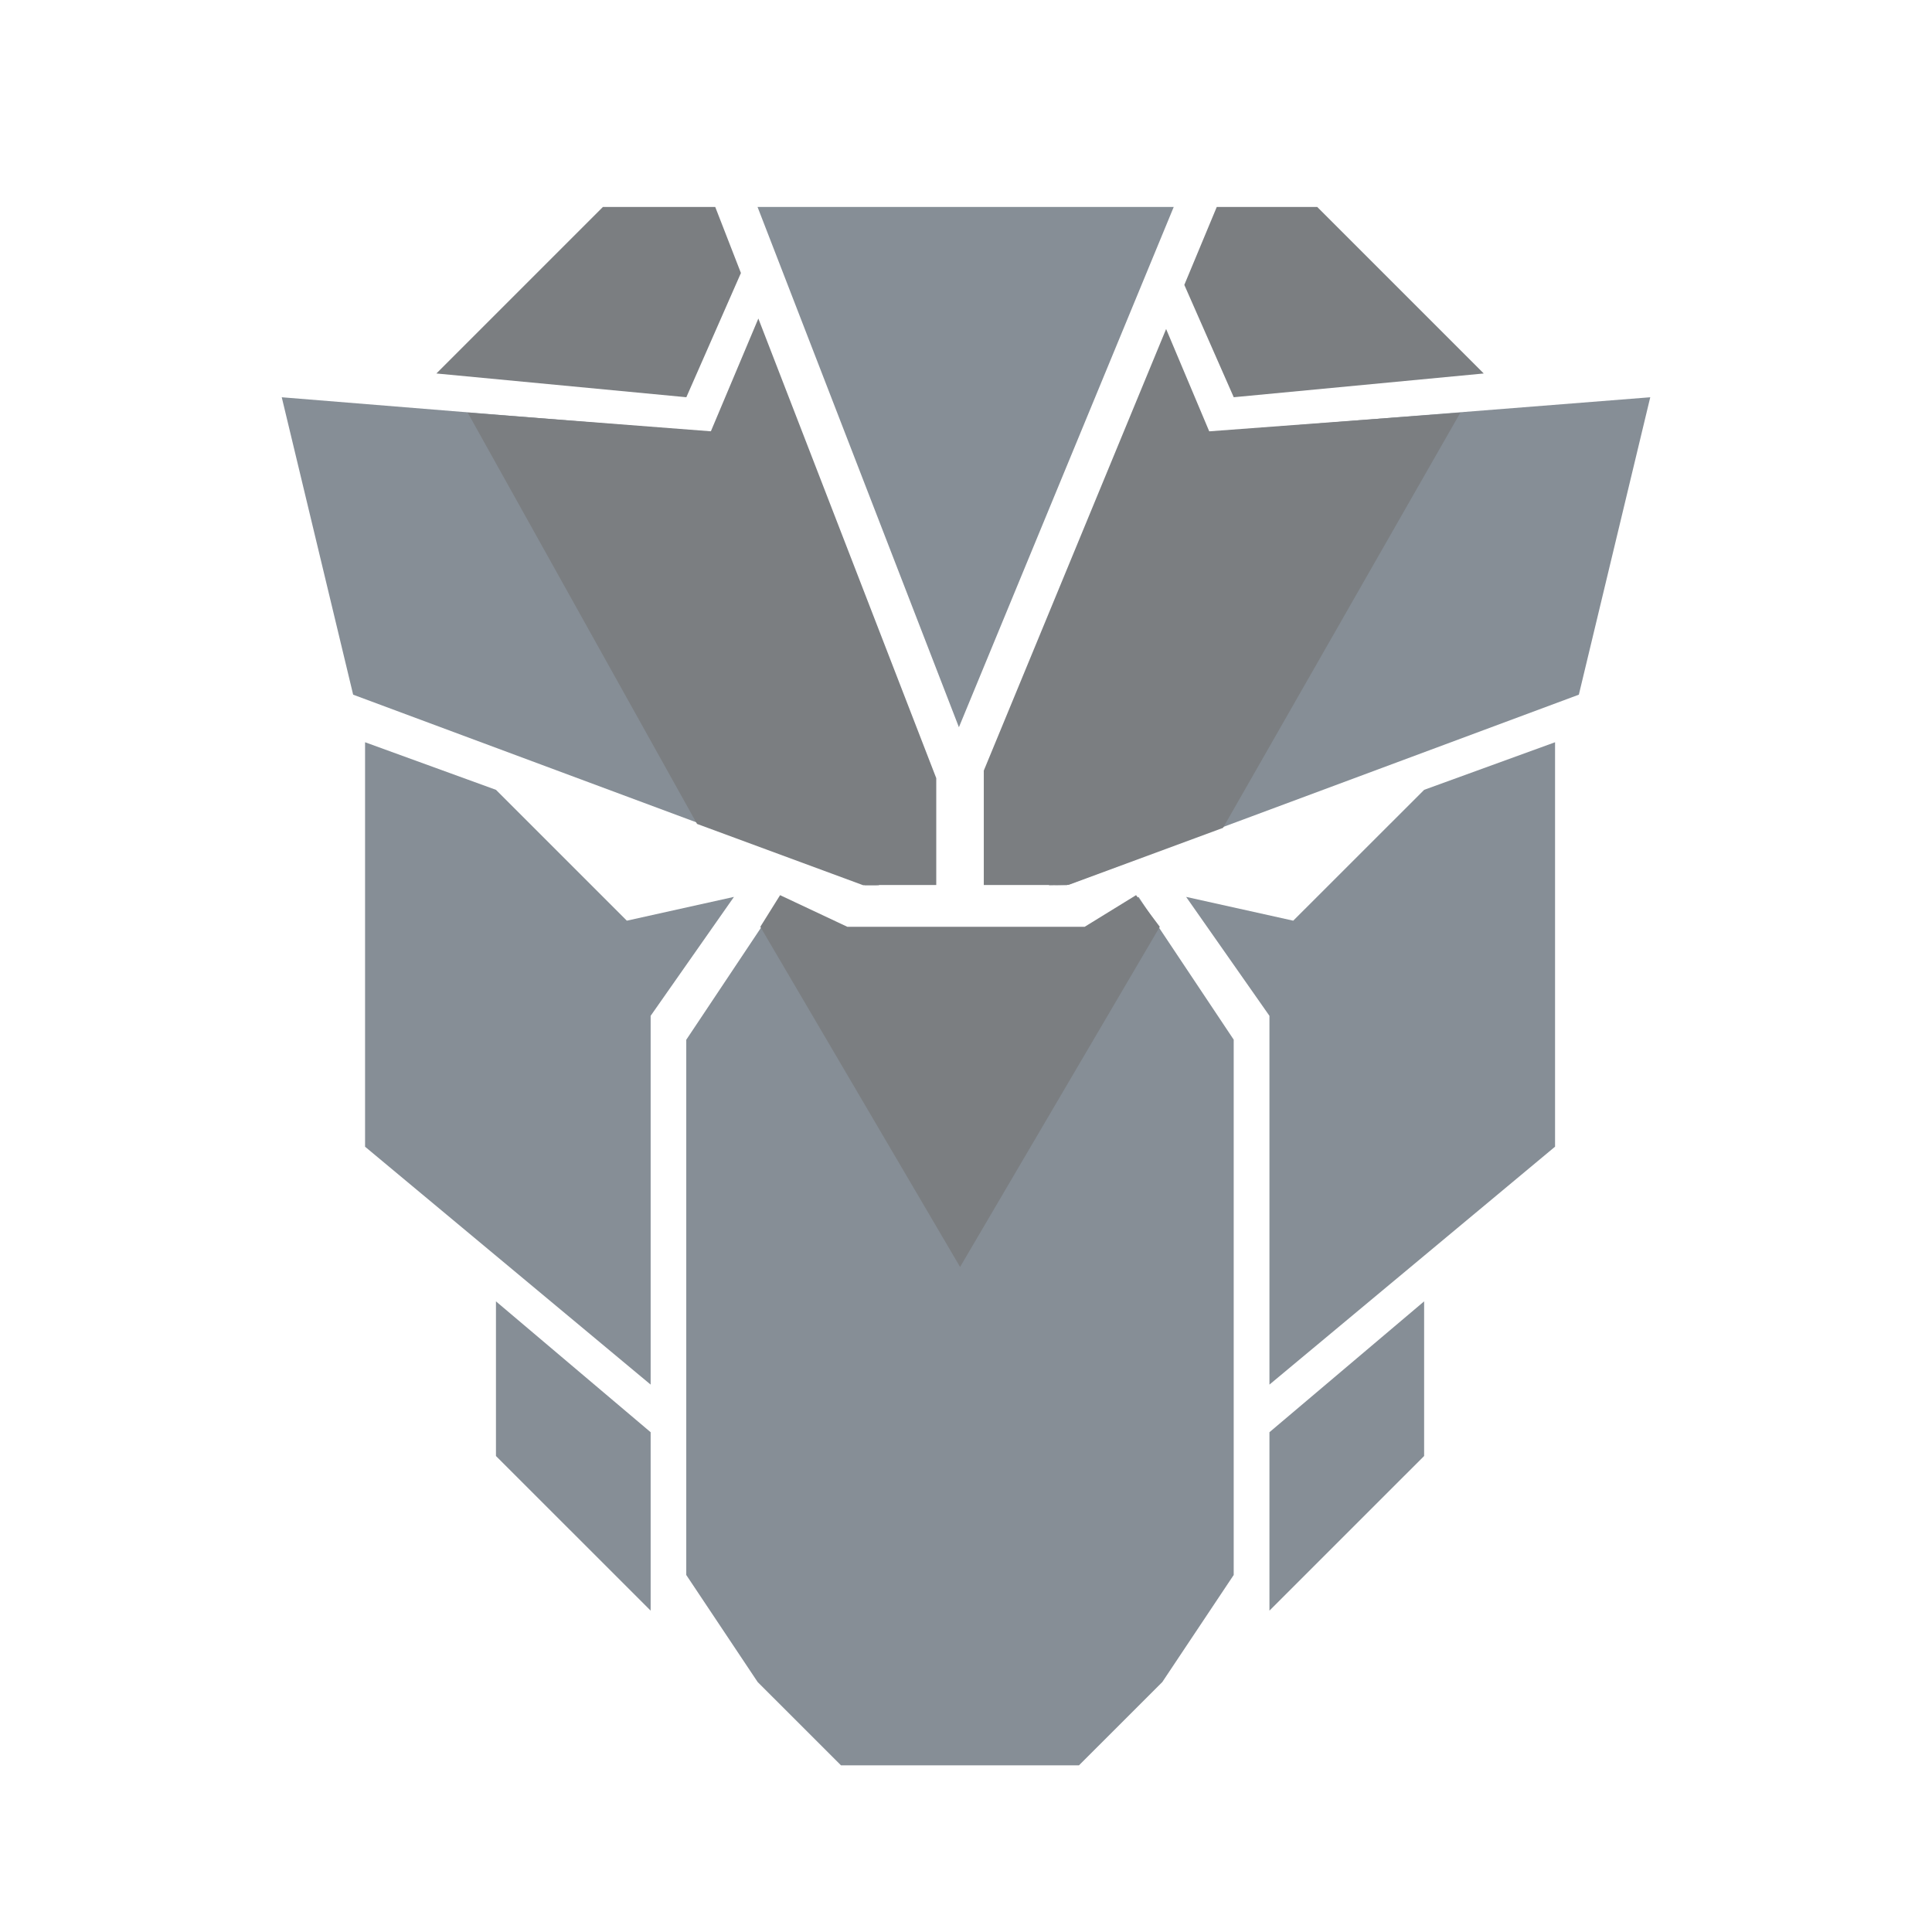
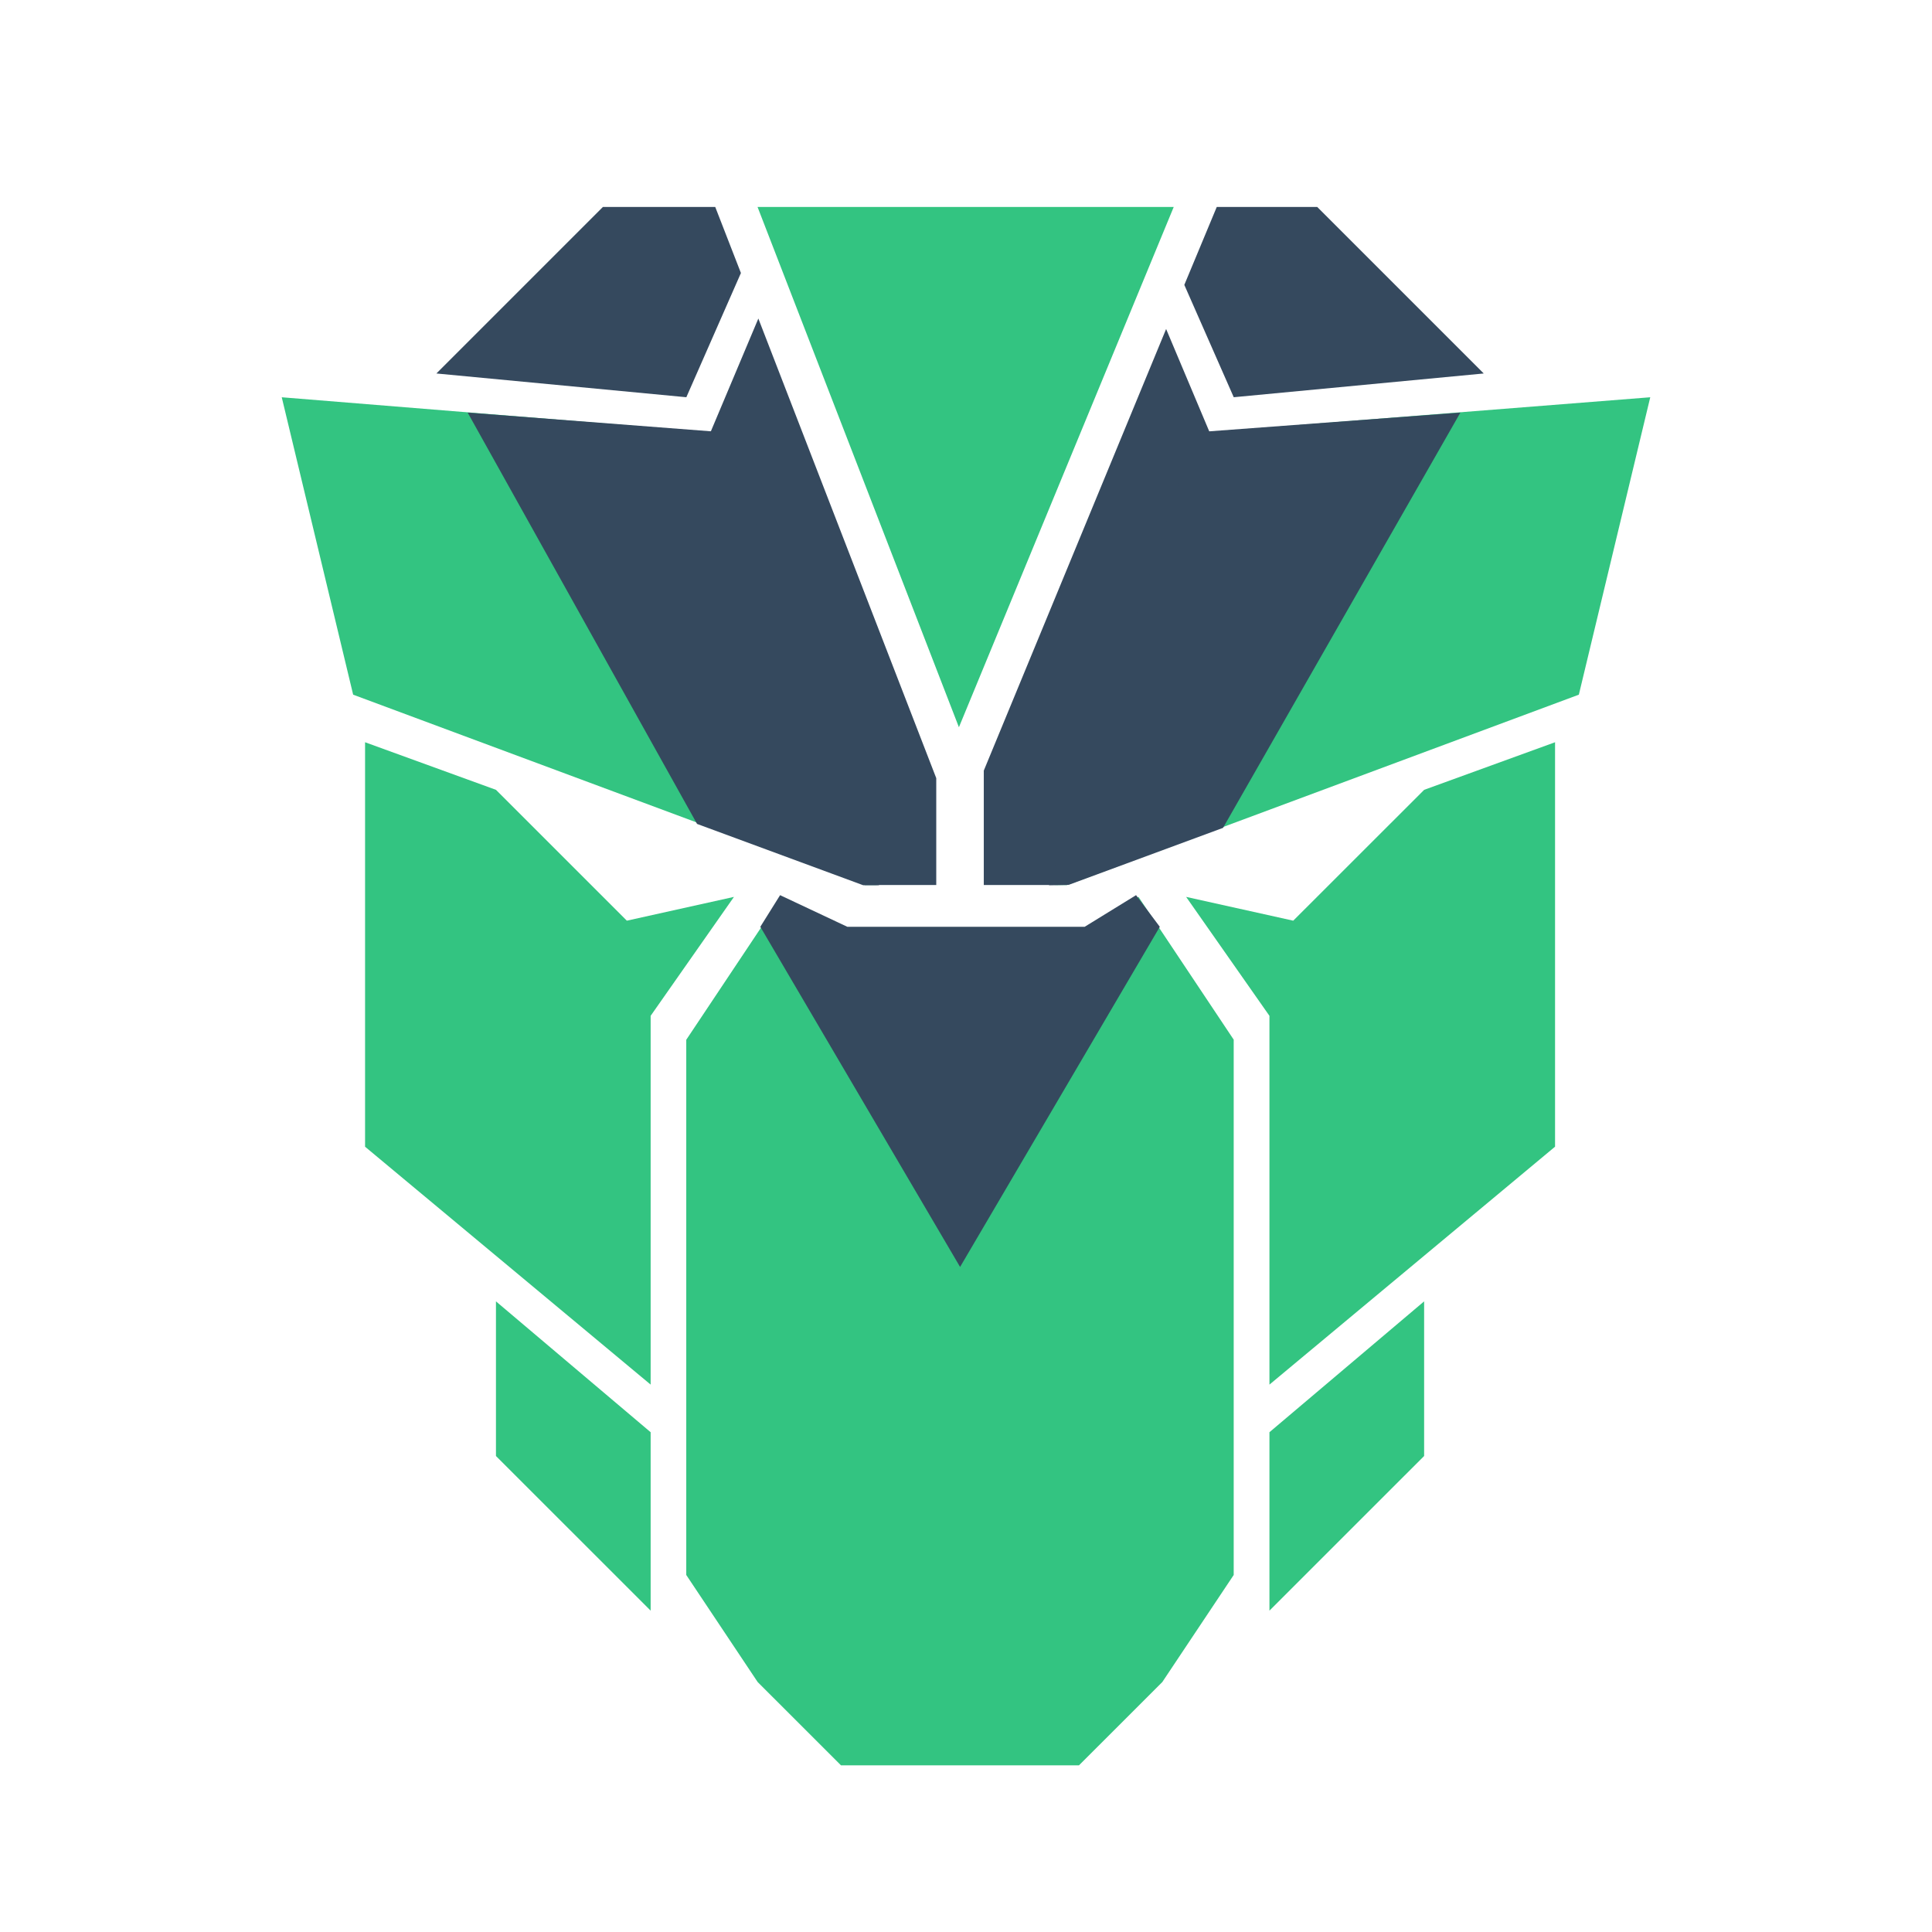
<svg xmlns="http://www.w3.org/2000/svg" width="48" height="48" baseProfile="basic">
-   <path fill="#868e96" d="m32.13 22.874-2.661-.591 2.07 2.955V34.4l7.096-5.911V18.441l-3.252 1.182-3.253 3.251zM15.574 22.874l2.661-.591-2.07 2.955V34.4L9.07 28.49V18.441l3.252 1.182 3.252 3.251z" />
-   <path fill="#868e96" d="m17.052 25.83 2.365-3.547 1.478.887h5.913l1.478-.887 2.365 3.547v13.3l-1.774 2.66-2.07 2.069h-5.913l-2.07-2.069-1.774-2.66v-13.3zM31.539 40.016l3.843-3.842v-3.842l-3.843 3.251v4.433zM16.165 40.016l-3.843-3.842v-3.842l3.843 3.251v4.433z" />
-   <path fill="#7b7e81" d="m24.443 19.143 4.529-10.969 1.088 2.583-3.548 11.231h-2.07v-2.845zM18.841 7.914l4.42 11.419v2.655h-1.774l-3.843-11.231 1.197-2.843z" />
-   <path fill="#868e96" d="m8.774 17.259 12.713 4.729h.296L17.94 10.757 7 9.87l1.774 7.389zm30.452 0-12.713 4.729h-.296l3.548-11.231L41 9.87l-1.774 7.389z" />
-   <path fill="#7b7e81" d="m36.863 9.279-6.211.59-1.228-2.791.806-1.936h2.496zM18.408 6.783l-1.356 3.086-6.21-.59 4.137-4.137h2.791zM11.619 10.251l6.387.491 3.832 11.251h-.393l-4.127-1.523-5.699-10.219zM36.283 10.251l-6.584.491-3.636 11.251.491-.01 3.832-1.415 5.897-10.317zM18.89 23.026l.491-.786 1.671.786h5.896l1.277-.786.59.786-4.962 8.451-4.963-8.451z" />
-   <path fill="#868e96" d="m18.821 5.142 5.003 12.926 5.337-12.926h-10.34z" />
+   <path fill="#33c481" d="m32.13 22.874-2.661-.591 2.07 2.955V34.4l7.096-5.911V18.441l-3.252 1.182-3.253 3.251zM15.574 22.874l2.661-.591-2.07 2.955V34.4L9.07 28.49V18.441l3.252 1.182 3.252 3.251z" />
+   <path fill="#33c481" d="m17.052 25.83 2.365-3.547 1.478.887h5.913l1.478-.887 2.365 3.547v13.3l-1.774 2.66-2.07 2.069h-5.913l-2.07-2.069-1.774-2.66v-13.3zM31.539 40.016l3.843-3.842v-3.842l-3.843 3.251v4.433zM16.165 40.016l-3.843-3.842v-3.842l3.843 3.251v4.433z" />
+   <path fill="#35495e" d="m24.443 19.143 4.529-10.969 1.088 2.583-3.548 11.231h-2.07v-2.845zM18.841 7.914l4.42 11.419v2.655h-1.774l-3.843-11.231 1.197-2.843z" />
+   <path fill="#33c481" d="m8.774 17.259 12.713 4.729h.296L17.94 10.757 7 9.87l1.774 7.389zm30.452 0-12.713 4.729h-.296l3.548-11.231L41 9.87l-1.774 7.389z" />
+   <path fill="#35495e" d="m36.863 9.279-6.211.59-1.228-2.791.806-1.936h2.496zM18.408 6.783l-1.356 3.086-6.21-.59 4.137-4.137h2.791zM11.619 10.251l6.387.491 3.832 11.251h-.393l-4.127-1.523-5.699-10.219zM36.283 10.251l-6.584.491-3.636 11.251.491-.01 3.832-1.415 5.897-10.317zM18.89 23.026l.491-.786 1.671.786h5.896l1.277-.786.59.786-4.962 8.451-4.963-8.451z" />
+   <path fill="#33c481" d="m18.821 5.142 5.003 12.926 5.337-12.926h-10.34z" />
</svg>
